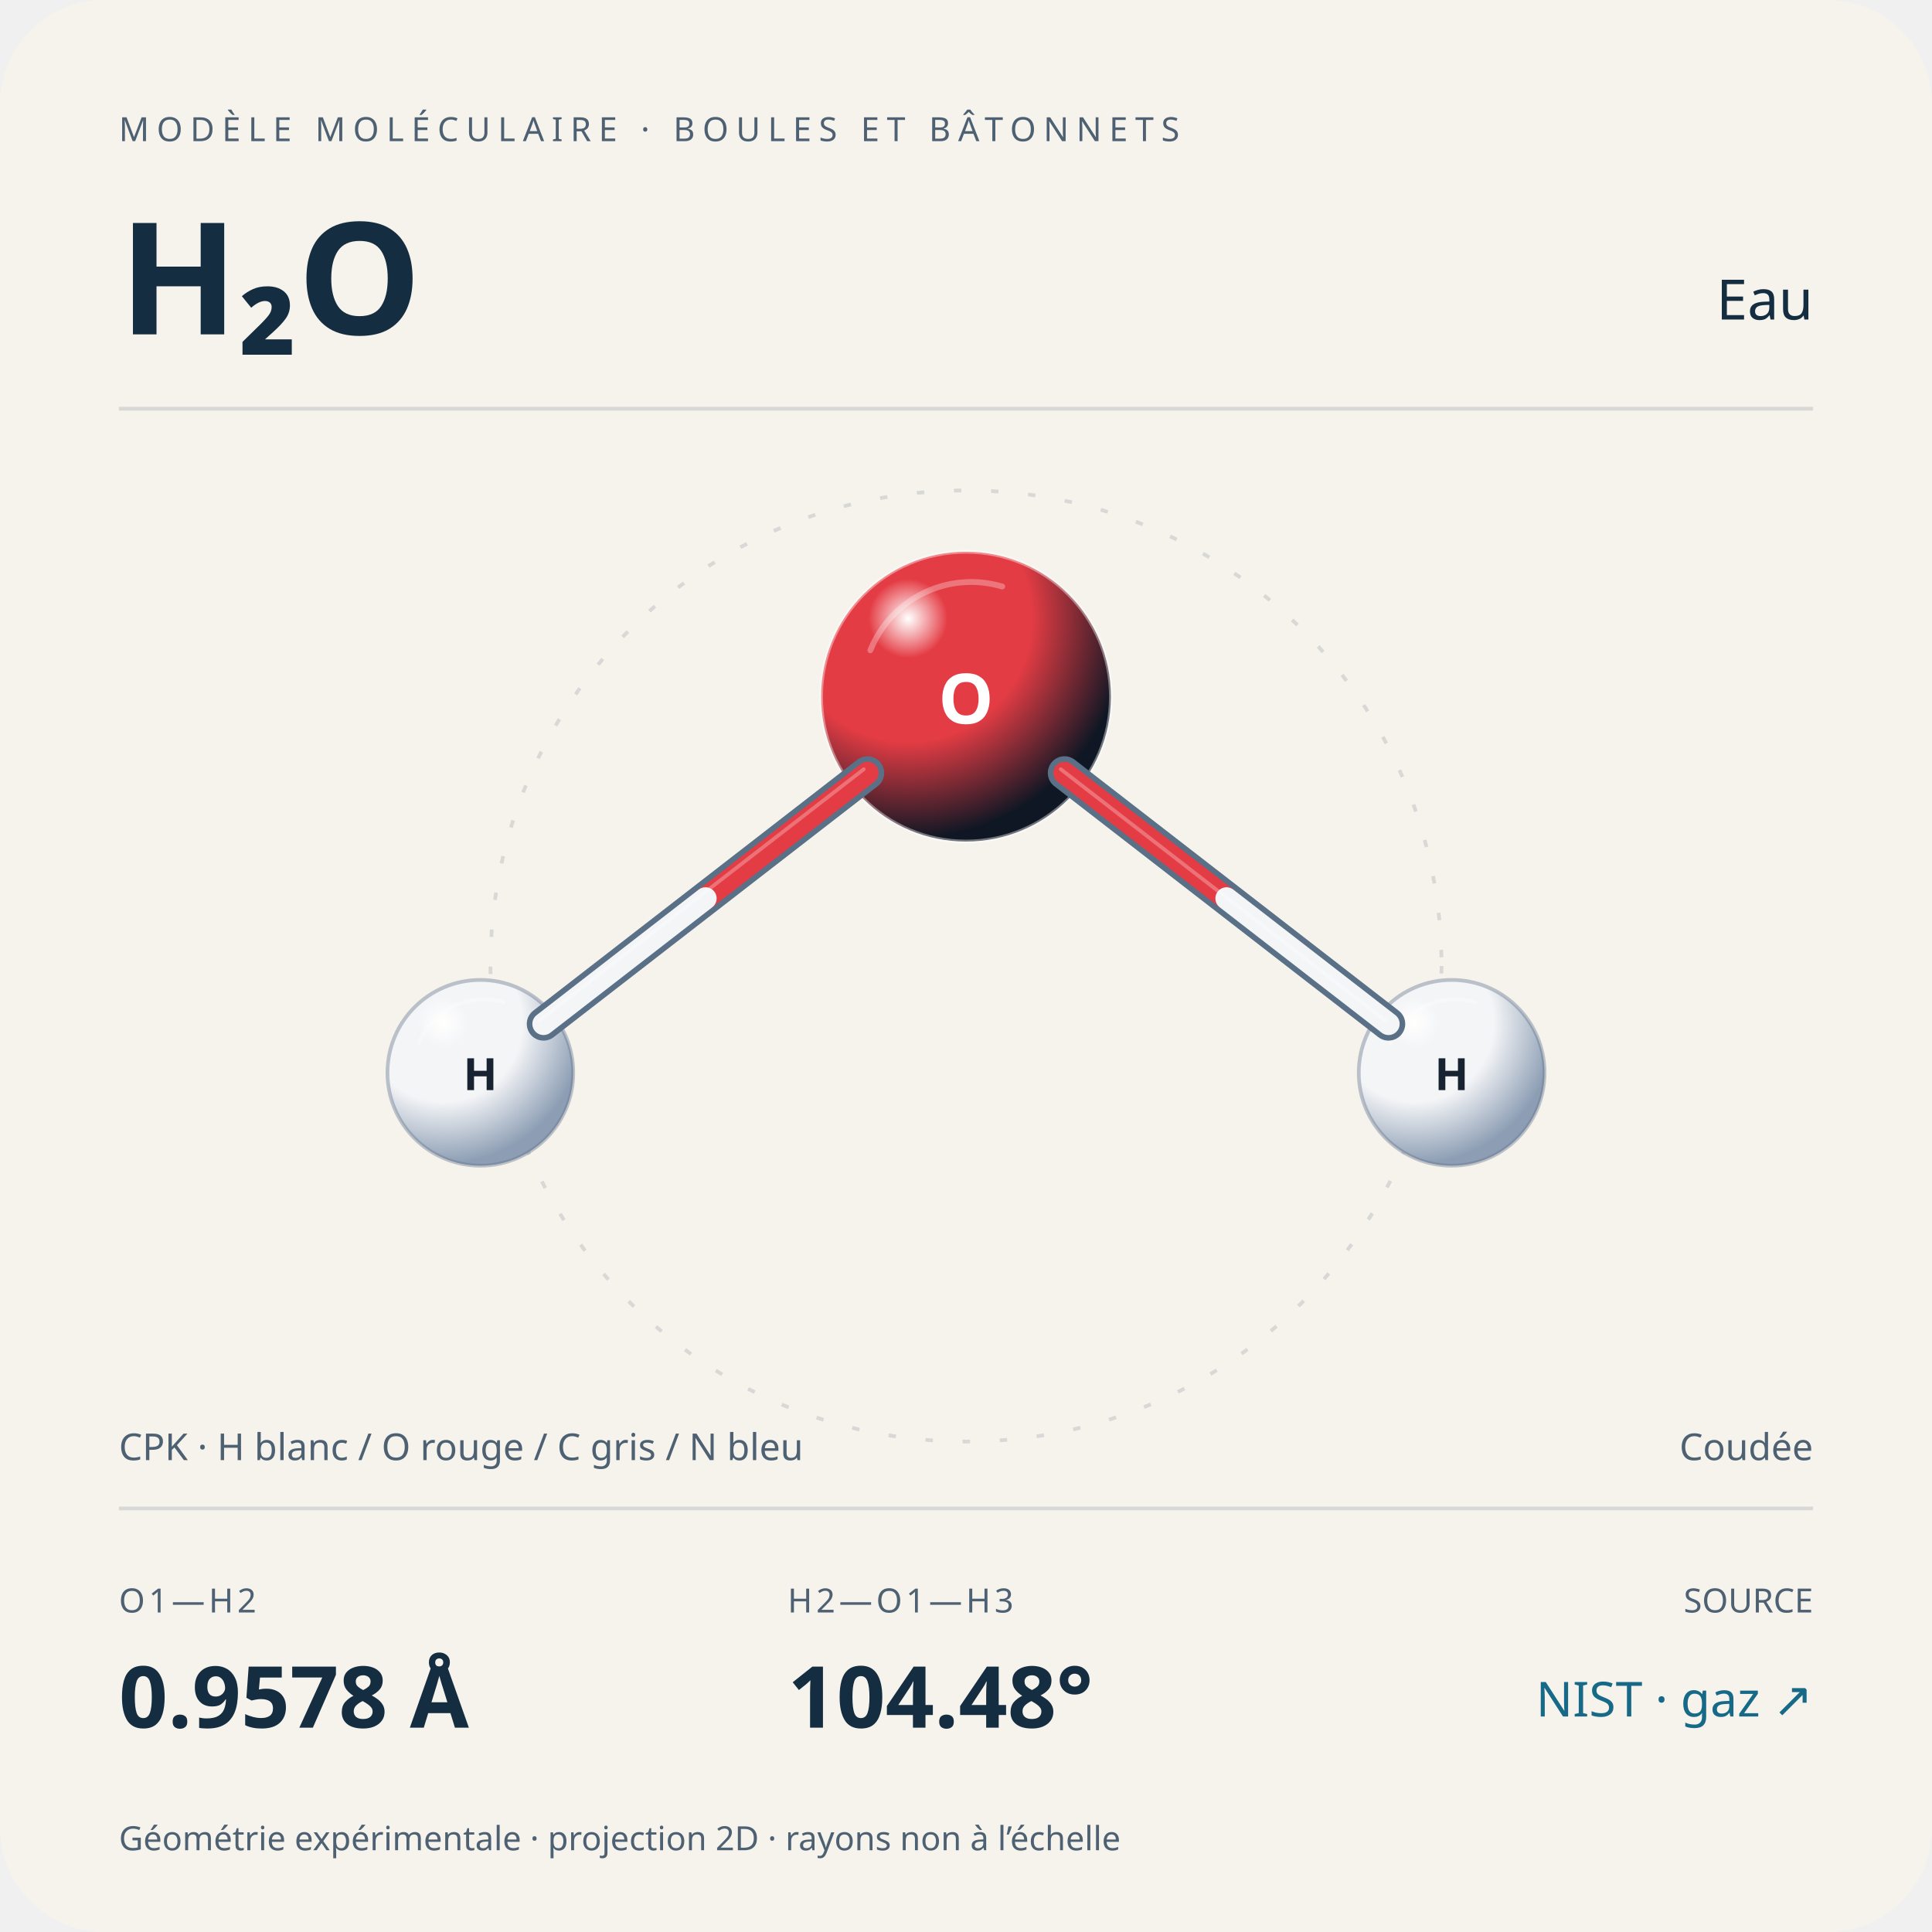
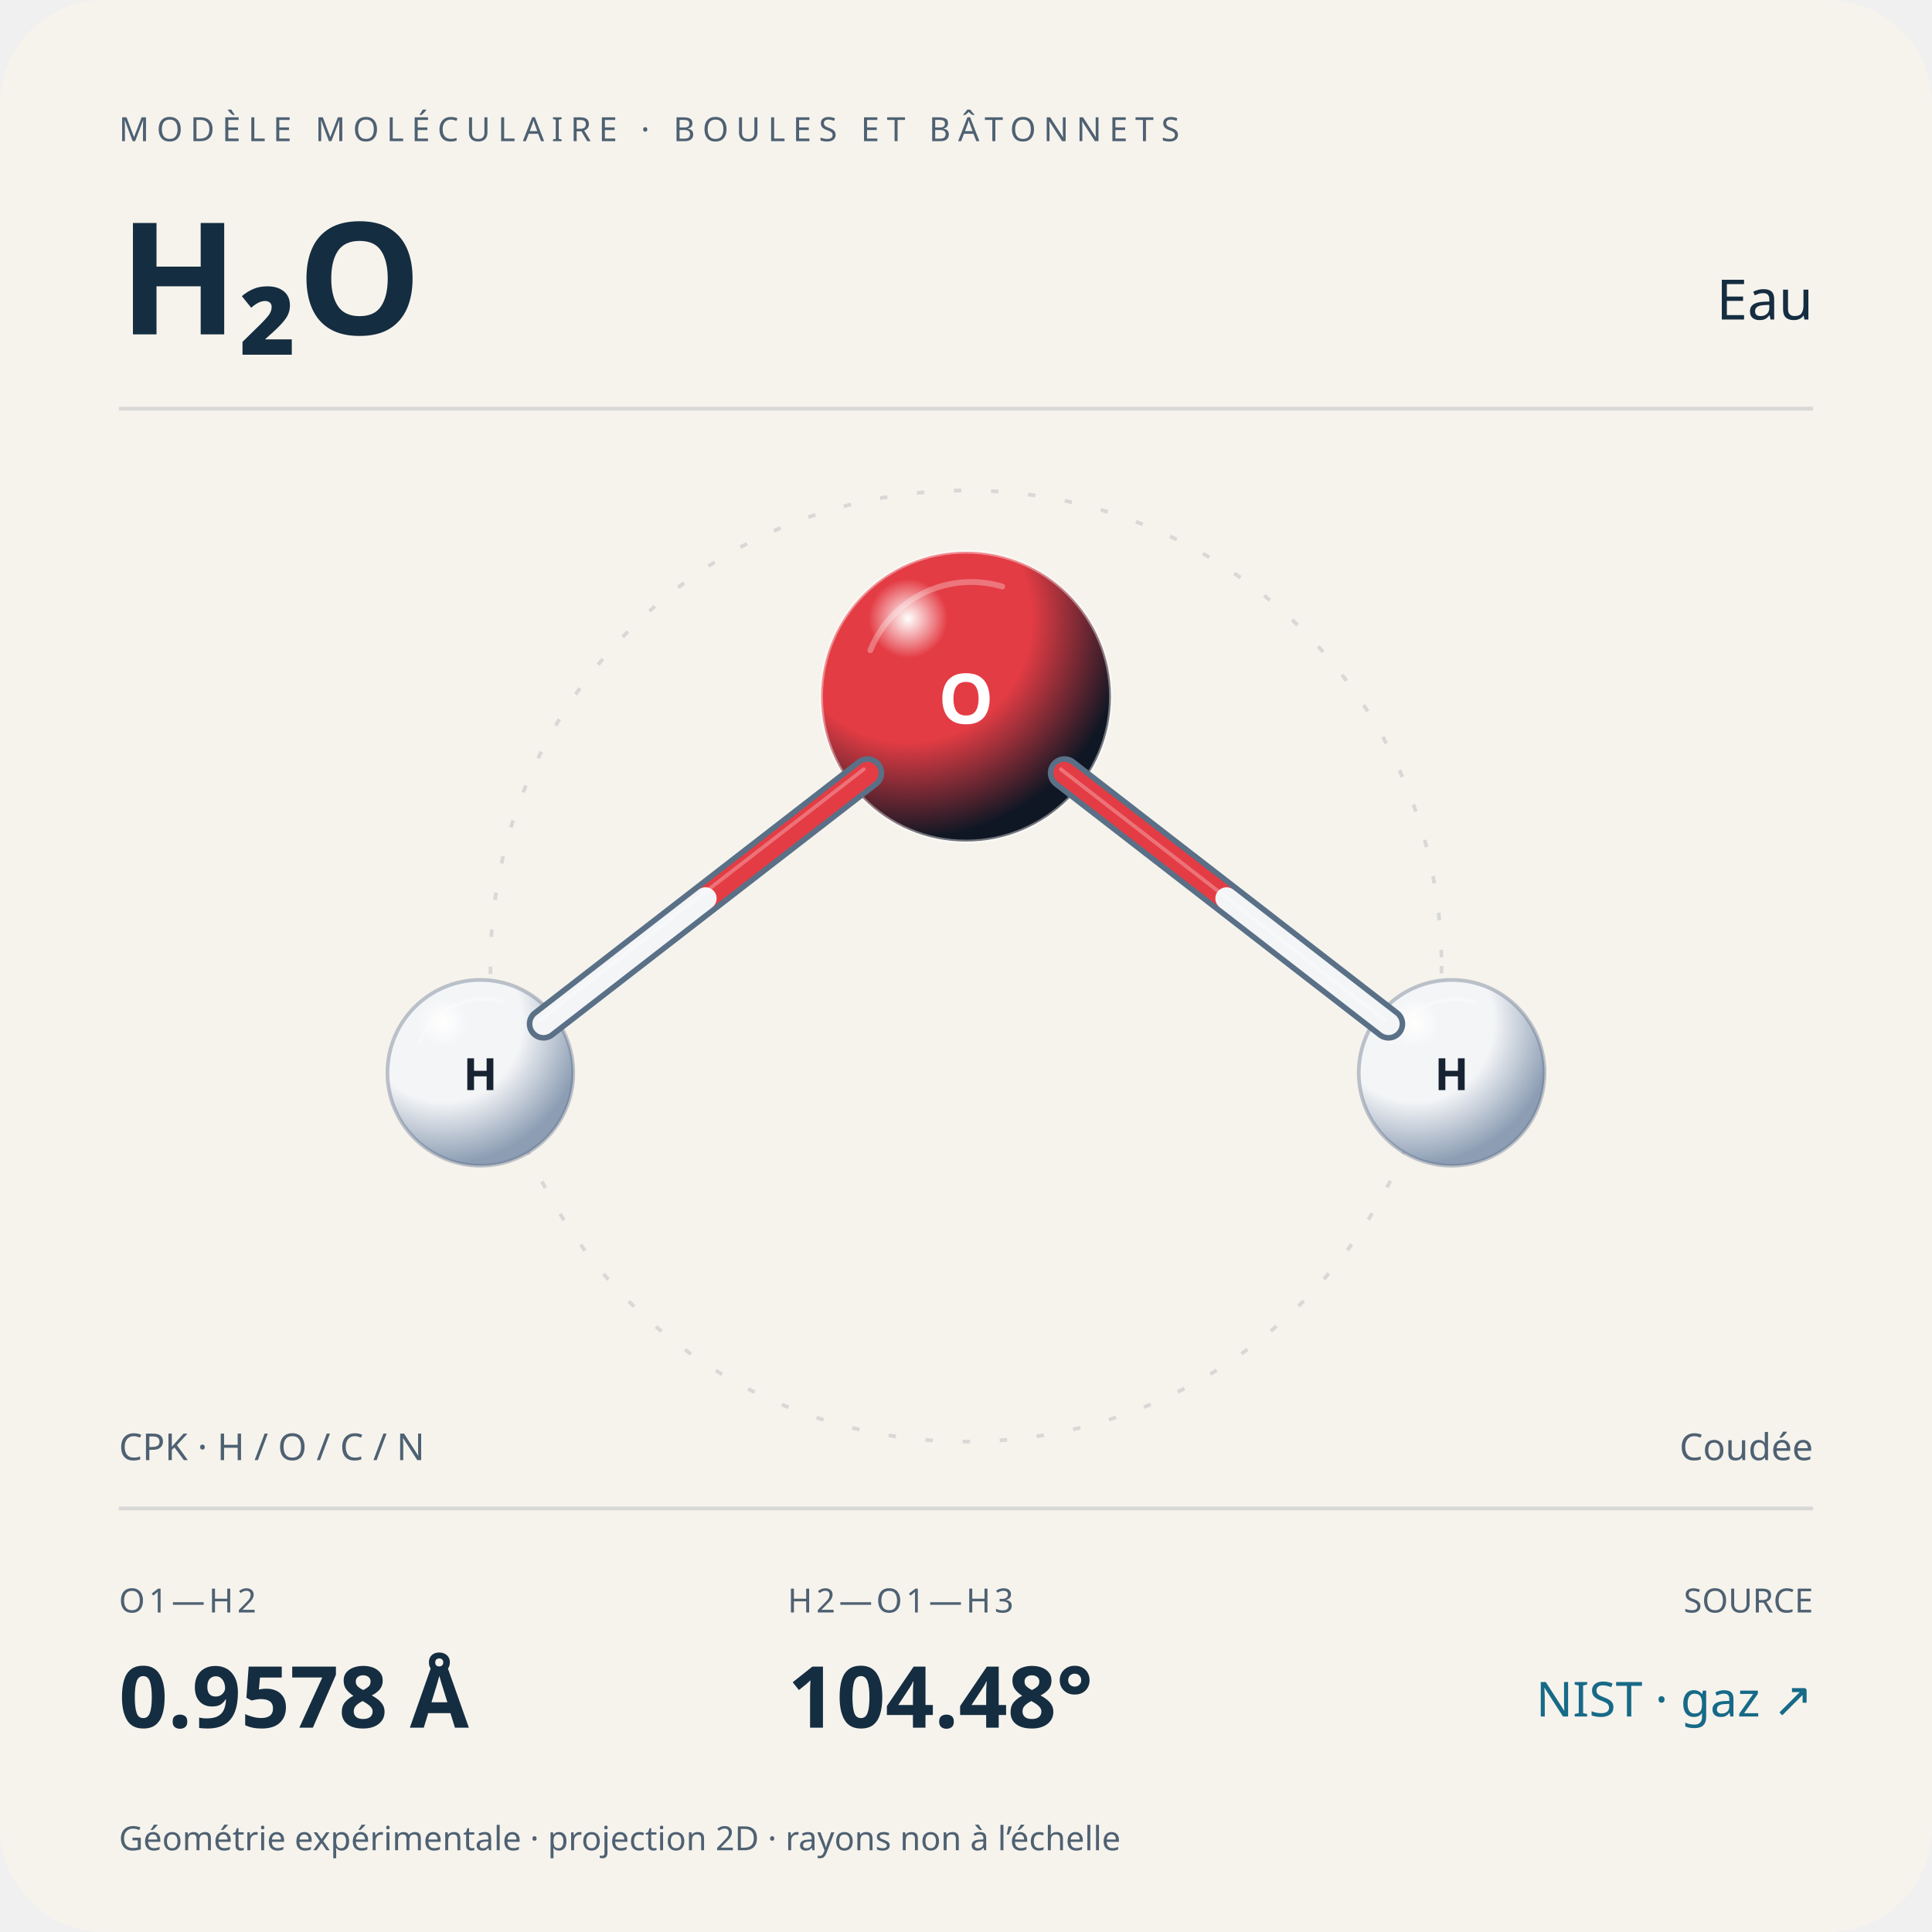
- <svg role="img" aria-label="Eau" data-molecule-status="sourced-geometry" viewBox="0 0 520 520" style="width:100%;height:100%;display:block;color:#152d40;font-family:ui-sans-serif,system-ui,sans-serif">
+ <svg role="img" aria-label="Eau" data-motion-active="false" data-molecule-status="sourced-geometry" viewBox="0 0 520 520" style="width:100%;height:100%;display:block;color:#152d40;font-family:ui-sans-serif,system-ui,sans-serif">
  <rect width="520" height="520" rx="28" fill="#f6f3ed" />
  <g fill="#152d40">
    <text x="32" y="38" font-size="9" letter-spacing="2" fill="#4e6172">MODÈLE MOLÉCULAIRE · BOULES ET BÂTONNETS</text>
    <text x="32" y="90" font-size="42" font-weight="700">H₂O</text>
    <text x="488" y="86" text-anchor="end" font-size="15">Eau</text>
  </g>
  <g stroke="#4e6172" stroke-opacity=".18" fill="none">
    <path d="M32 110H488M32 406H488" />
    <circle cx="260" cy="260" r="128" stroke-dasharray="2 8" />
  </g>
  <g transform="translate(260 255)">
    <g data-science-layer="molecule" data-projection="orthographic">
      <g data-molecule-atom="O1" aria-label="O1 O">
        <g data-science-layer="atom-sphere" transform="translate(0 -67.49735)" opacity="1">
          <defs>
            <radialGradient id="sphere-R1d" cx="30%" cy="23%" r="76%">
              <stop stop-color="#ffffff" stop-opacity=".96" />
              <stop offset=".18" stop-color="#e43c44" />
              <stop offset=".56" stop-color="#e43c44" />
              <stop offset="1" stop-color="#101724" />
            </radialGradient>
          </defs>
          <circle r="39" fill="url(#sphere-R1d)" stroke="#ffffff" stroke-opacity=".4" stroke-width="1" />
          <path d="M-25.74 -12.48 A29.25 29.25 0 0 1 9.75 -29.64" fill="none" stroke="#fff" stroke-opacity=".3" stroke-width="1.56" stroke-linecap="round" />
          <text text-anchor="middle" dominant-baseline="central" fill="#ffffff" font-size="18.72" font-weight="650" font-family="ui-sans-serif,system-ui,sans-serif">O</text>
        </g>
      </g>
      <g data-molecule-atom="H2" aria-label="H2 H">
        <g data-science-layer="atom-sphere" transform="translate(130.7135 33.74867)" opacity="1">
          <defs>
            <radialGradient id="sphere-R2d" cx="30%" cy="23%" r="76%">
              <stop stop-color="#ffffff" stop-opacity=".96" />
              <stop offset=".18" stop-color="#f4f5f7" />
              <stop offset=".56" stop-color="#f4f5f7" />
              <stop offset="1" stop-color="#8d9eb4" />
            </radialGradient>
          </defs>
          <circle r="25" fill="url(#sphere-R2d)" stroke="#62758d" stroke-opacity=".4" stroke-width="1" />
          <path d="M-16.5 -8 A18.75 18.75 0 0 1 6.25 -19" fill="none" stroke="#fff" stroke-opacity=".3" stroke-width="1" stroke-linecap="round" />
          <text text-anchor="middle" dominant-baseline="central" fill="#182332" font-size="12" font-weight="650" font-family="ui-sans-serif,system-ui,sans-serif">H</text>
        </g>
      </g>
      <g data-molecule-atom="H3" aria-label="H3 H">
        <g data-science-layer="atom-sphere" transform="translate(-130.7135 33.74867)" opacity="1">
          <defs>
            <radialGradient id="sphere-R3d" cx="30%" cy="23%" r="76%">
              <stop stop-color="#ffffff" stop-opacity=".96" />
              <stop offset=".18" stop-color="#f4f5f7" />
              <stop offset=".56" stop-color="#f4f5f7" />
              <stop offset="1" stop-color="#8d9eb4" />
            </radialGradient>
          </defs>
          <circle r="25" fill="url(#sphere-R3d)" stroke="#62758d" stroke-opacity=".4" stroke-width="1" />
          <path d="M-16.5 -8 A18.75 18.75 0 0 1 6.25 -19" fill="none" stroke="#fff" stroke-opacity=".3" stroke-width="1" stroke-linecap="round" />
          <text text-anchor="middle" dominant-baseline="central" fill="#182332" font-size="12" font-weight="650" font-family="ui-sans-serif,system-ui,sans-serif">H</text>
        </g>
      </g>
      <g data-molecule-bond="O1-H2" data-bond-order="1">
        <g stroke-linecap="round">
          <path d="M26.516 -46.959L113.716 20.583" stroke="#597087" stroke-width="9" />
          <path d="M26.516 -46.959L70.116 -13.188" stroke="#e43c44" stroke-width="6" />
          <path d="M70.116 -13.188L113.716 20.583" stroke="#f4f5f7" stroke-width="6" />
          <path d="M25.516 -47.959L112.716 19.583" stroke="#fff" stroke-opacity=".28" stroke-width="1" />
        </g>
      </g>
      <g data-molecule-bond="O1-H3" data-bond-order="1">
        <g stroke-linecap="round">
          <path d="M-26.516 -46.959L-113.716 20.583" stroke="#597087" stroke-width="9" />
          <path d="M-26.516 -46.959L-70.116 -13.188" stroke="#e43c44" stroke-width="6" />
          <path d="M-70.116 -13.188L-113.716 20.583" stroke="#f4f5f7" stroke-width="6" />
          <path d="M-27.516 -47.959L-114.716 19.583" stroke="#fff" stroke-opacity=".28" stroke-width="1" />
        </g>
      </g>
    </g>
  </g>
  <g fill="#4e6172" font-size="10">
-     <text x="32" y="393">CPK · H blanc / O rouge / C gris / N bleu</text>
+     <text x="32" y="393">CPK · H / O / C / N</text>
    <text x="488" y="393" text-anchor="end">Coudée</text>
  </g>
  <g fill="#152d40">
    <text x="32" y="434" font-size="9" letter-spacing="1" fill="#4e6172">O1—H2</text>
    <text x="32" y="465" font-size="23" font-weight="600">0.9578 Å</text>
    <text x="212" y="434" font-size="9" letter-spacing="1" fill="#4e6172">H2—O1—H3</text>
    <text x="212" y="465" font-size="23" font-weight="600">104.48°</text>
    <text x="488" y="434" text-anchor="end" font-size="9" fill="#4e6172">SOURCE</text>
    <a href="https://cccbdb.nist.gov/exp2x.asp?casno=7732185&amp;charge=0" target="_blank" rel="noreferrer">
      <text x="488" y="462" text-anchor="end" fill="#176a87" font-size="13">NIST · gaz ↗</text>
    </a>
  </g>
  <text x="32" y="498" fill="#4e6172" font-size="9">Géométrie expérimentale · projection 2D · rayons non à l’échelle</text>
</svg>
